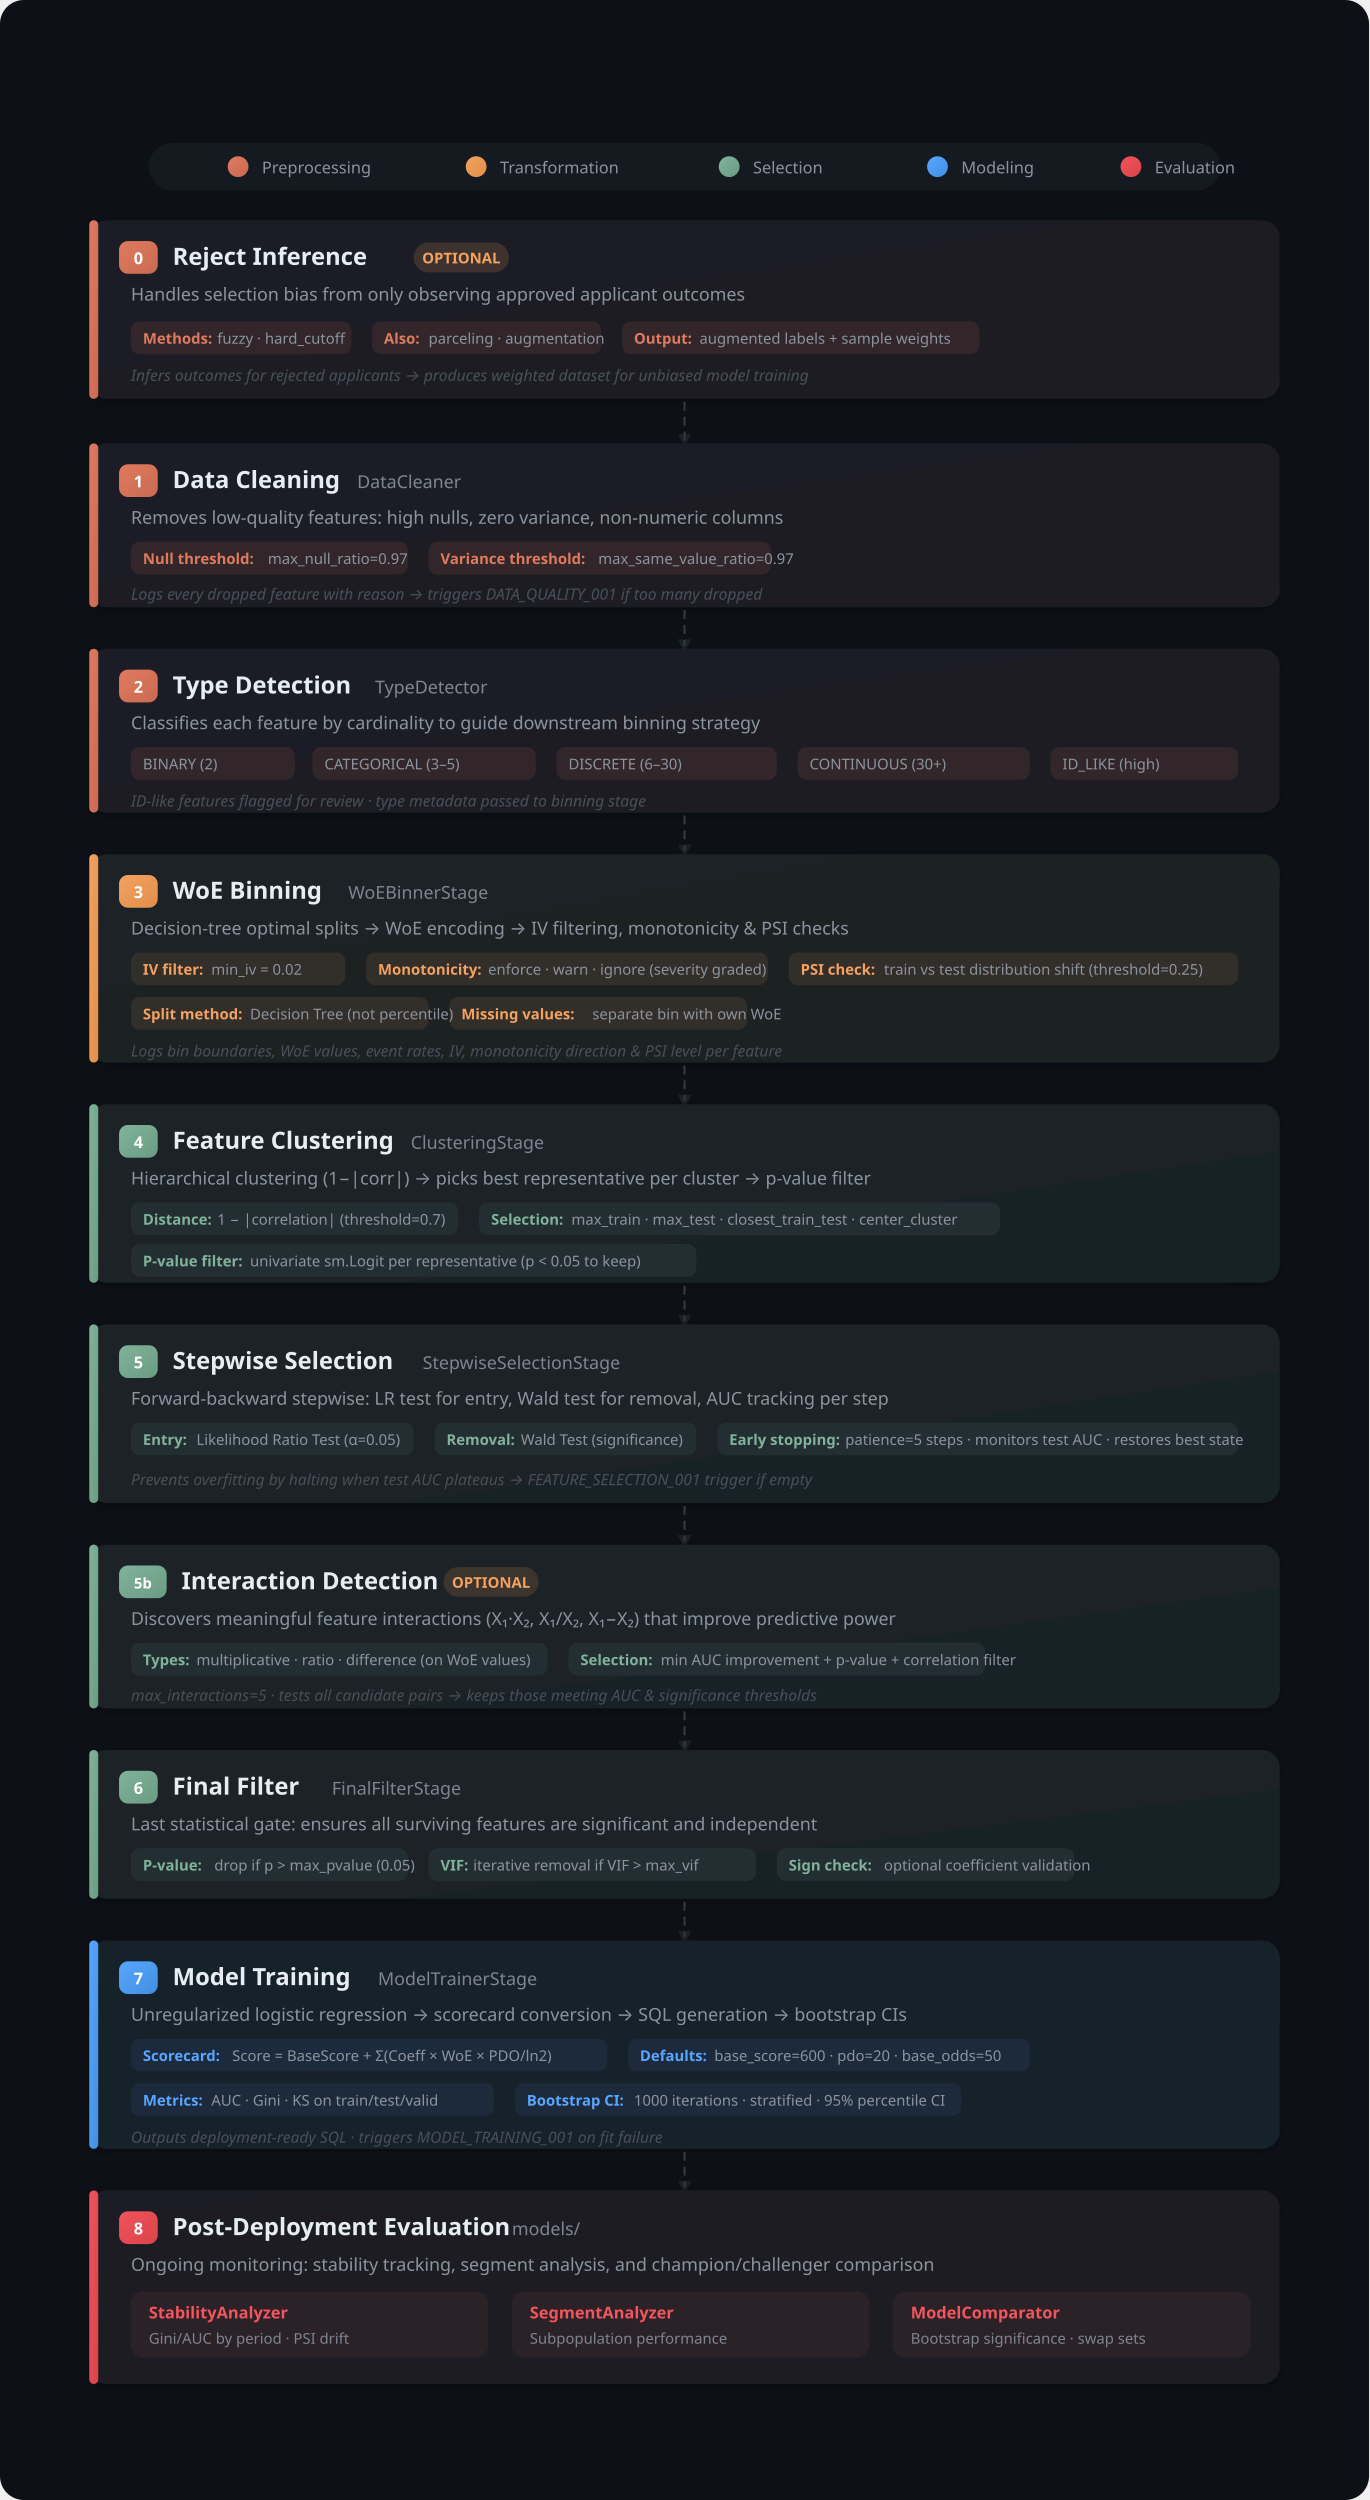
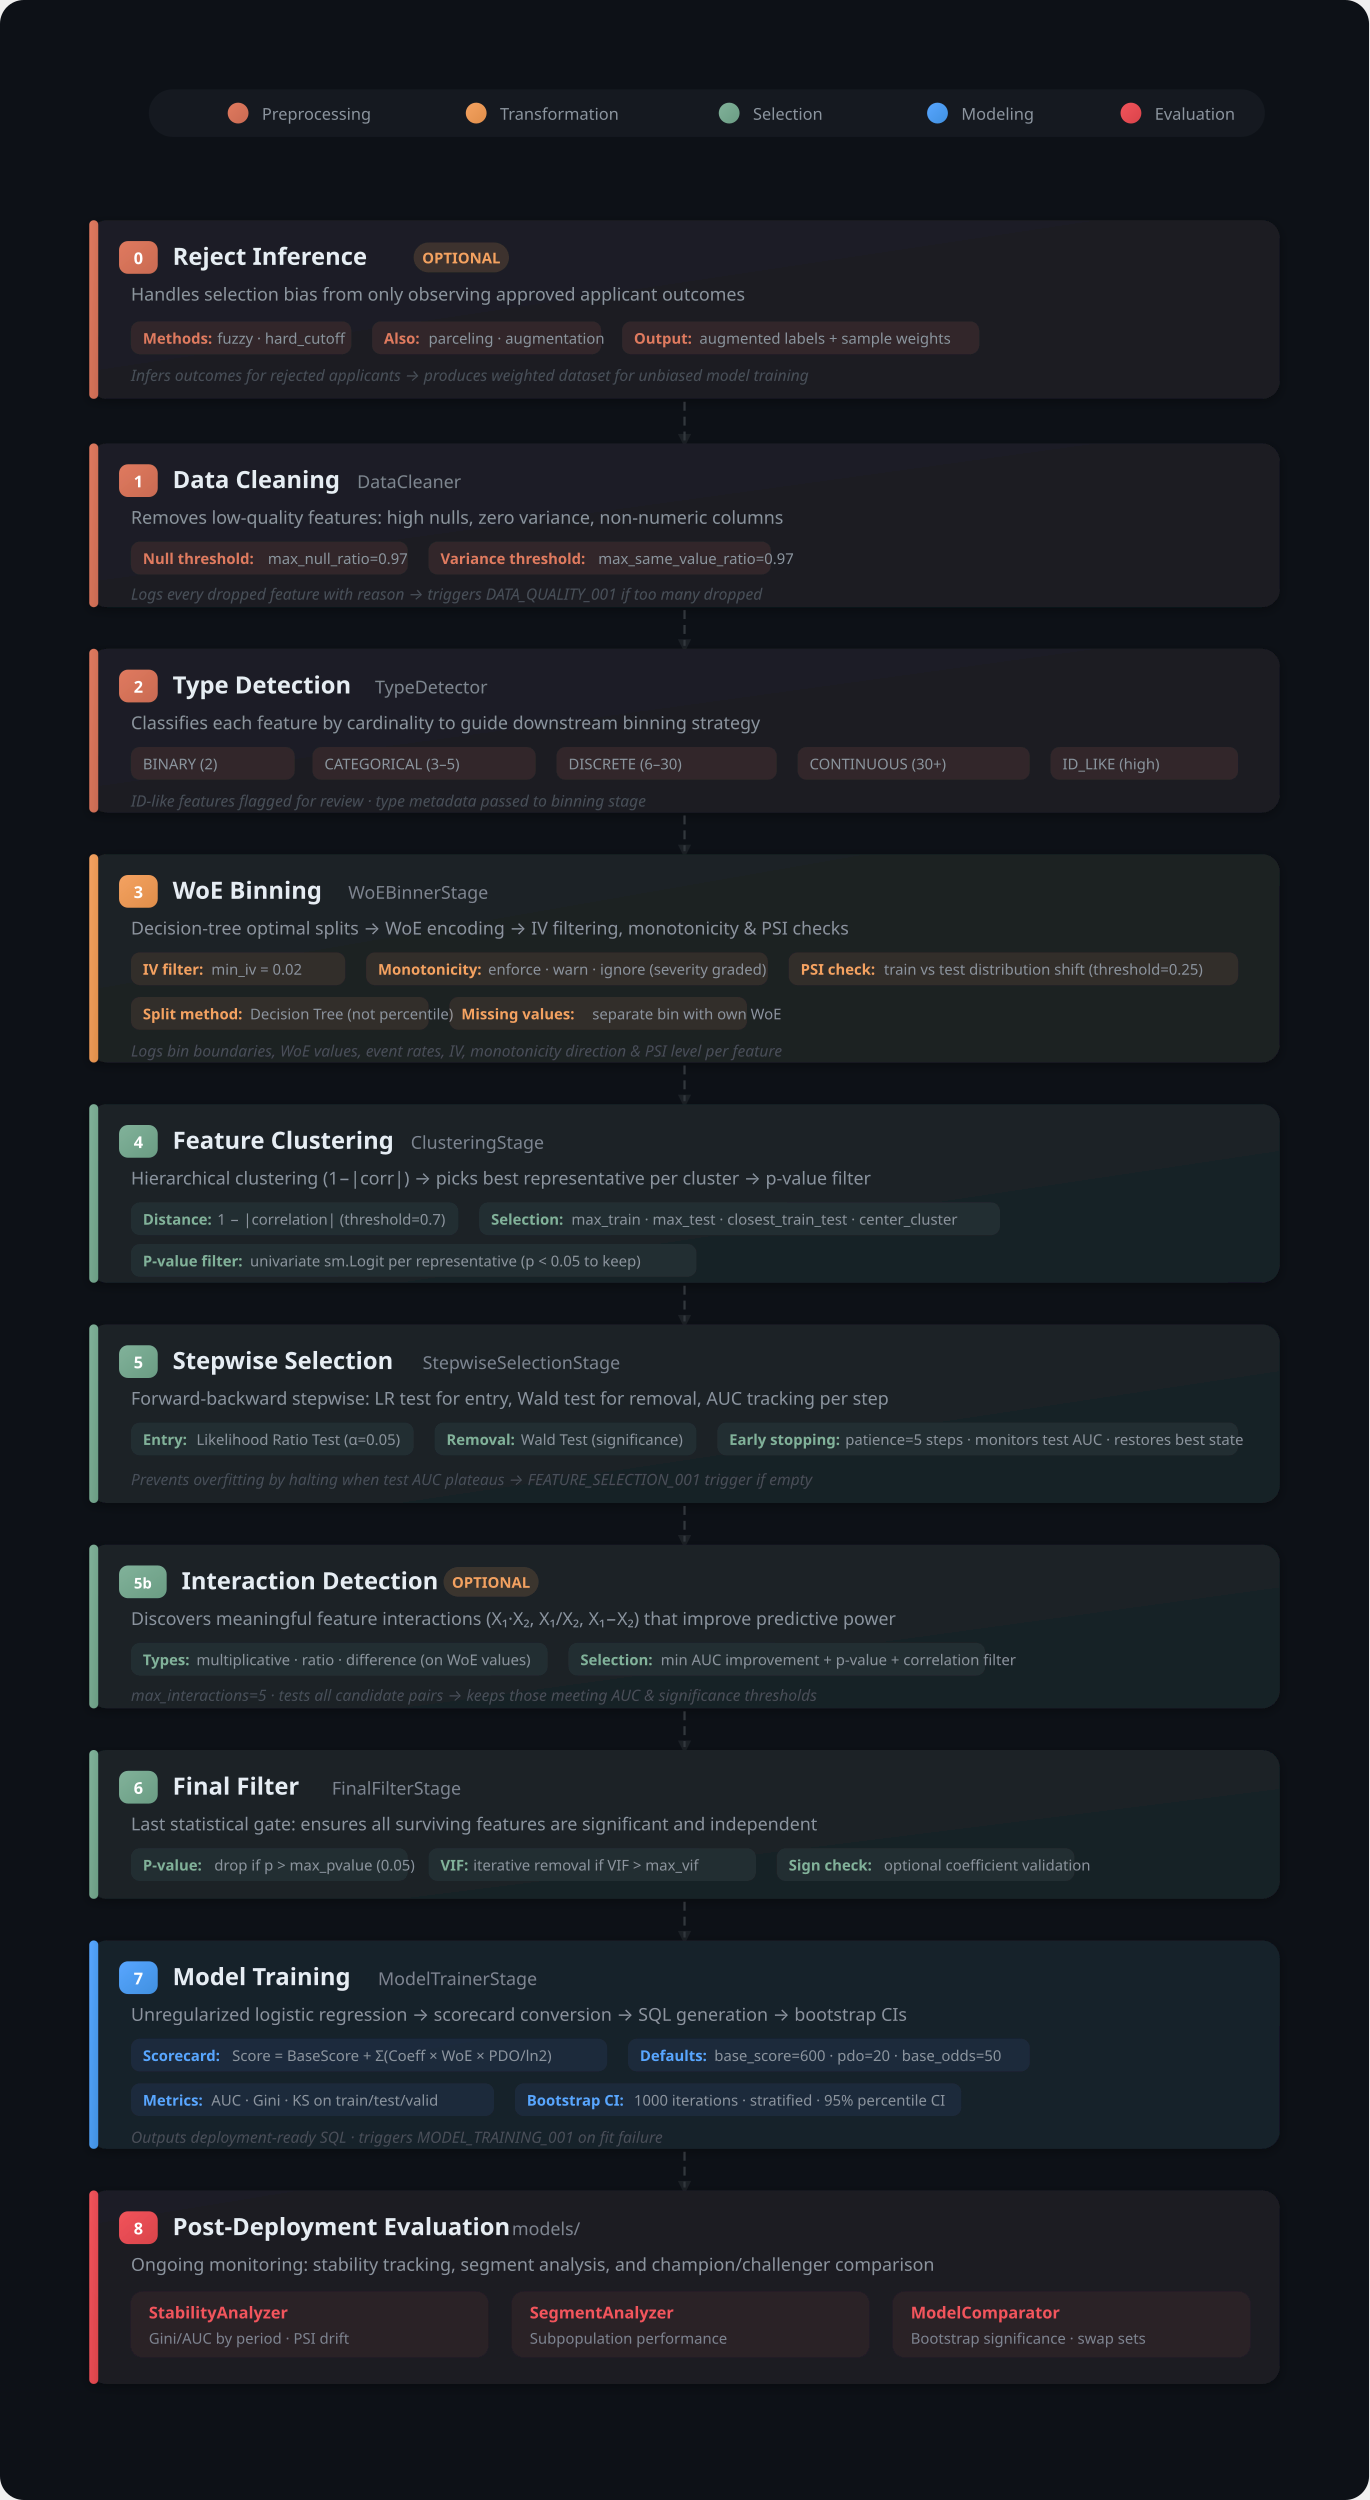
<svg xmlns="http://www.w3.org/2000/svg" viewBox="0 0 920 1680" font-family="'Segoe UI', system-ui, -apple-system, sans-serif">
  <defs>
    <filter id="shadow" x="-4%" y="-4%" width="108%" height="112%">
      <feDropShadow dx="0" dy="2" stdDeviation="4" flood-color="#000000" flood-opacity="0.35" />
    </filter>
    <linearGradient id="prepGrad" x1="0" y1="0" x2="1" y2="1">
      <stop offset="0%" stop-color="#E07A5F" />
      <stop offset="100%" stop-color="#C96A52" />
    </linearGradient>
    <linearGradient id="transGrad" x1="0" y1="0" x2="1" y2="1">
      <stop offset="0%" stop-color="#F4A261" />
      <stop offset="100%" stop-color="#E08E4A" />
    </linearGradient>
    <linearGradient id="selGrad" x1="0" y1="0" x2="1" y2="1">
      <stop offset="0%" stop-color="#81B29A" />
      <stop offset="100%" stop-color="#6A9C83" />
    </linearGradient>
    <linearGradient id="modGrad" x1="0" y1="0" x2="1" y2="1">
      <stop offset="0%" stop-color="#58a6ff" />
      <stop offset="100%" stop-color="#4090e0" />
    </linearGradient>
    <linearGradient id="evalGrad" x1="0" y1="0" x2="1" y2="1">
      <stop offset="0%" stop-color="#F2545B" />
      <stop offset="100%" stop-color="#D9434A" />
    </linearGradient>
    <marker id="arrow" viewBox="0 0 10 10" refX="5" refY="5" markerWidth="6" markerHeight="6" orient="auto-start-reverse">
      <path d="M 0 0 L 10 5 L 0 10 z" fill="#c9d1d9" opacity="0.4" />
    </marker>
  </defs>
  <rect width="920" height="1680" rx="16" fill="#0d1117" />
-   <g transform="translate(100, 96)">
-     <rect x="0" y="0" width="720" height="32" rx="16" fill="#161b22" opacity="0.8" />
+   <g transform="translate(100, 60)">
+     <rect x="0" y="0" width="750" height="32" rx="16" fill="#161b22" opacity="0.8" />
    <circle cx="60" cy="16" r="7" fill="url(#prepGrad)" />
    <text x="76" y="20.5" font-size="11" fill="#8b949e">Preprocessing</text>
    <circle cx="220" cy="16" r="7" fill="url(#transGrad)" />
    <text x="236" y="20.5" font-size="11" fill="#8b949e">Transformation</text>
    <circle cx="390" cy="16" r="7" fill="url(#selGrad)" />
    <text x="406" y="20.5" font-size="11" fill="#8b949e">Selection</text>
    <circle cx="530" cy="16" r="7" fill="url(#modGrad)" />
    <text x="546" y="20.5" font-size="11" fill="#8b949e">Modeling</text>
    <circle cx="660" cy="16" r="7" fill="url(#evalGrad)" />
    <text x="676" y="20.5" font-size="11" fill="#8b949e">Evaluation</text>
  </g>
  <g transform="translate(60, 148)" filter="url(#shadow)">
    <rect width="800" height="120" rx="12" fill="#161b22" />
    <rect width="800" height="120" rx="12" fill="url(#prepGrad)" opacity="0.04" />
    <rect width="6" height="120" rx="3" fill="url(#prepGrad)" />
    <rect x="20" y="14" width="26" height="22" rx="6" fill="url(#prepGrad)" />
    <text x="33" y="29.5" text-anchor="middle" font-size="11" font-weight="700" fill="white">0</text>
    <text x="56" y="30" font-size="16" font-weight="700" fill="#e6edf3">Reject Inference</text>
    <rect x="218" y="15" width="64" height="20" rx="10" fill="#F4A261" opacity="0.15" />
    <text x="250" y="29" text-anchor="middle" font-size="10" font-weight="600" fill="#F4A261">OPTIONAL</text>
    <text x="28" y="54" font-size="12" fill="#8b949e">Handles selection bias from only observing approved applicant outcomes</text>
    <g transform="translate(28, 68)">
      <rect width="148" height="22" rx="6" fill="#E07A5F" opacity="0.10" />
      <text x="8" y="15" font-size="10" fill="#E07A5F" font-weight="600">Methods:</text>
      <text x="58" y="15" font-size="10" fill="#8b949e">fuzzy · hard_cutoff</text>
    </g>
    <g transform="translate(190, 68)">
      <rect width="154" height="22" rx="6" fill="#E07A5F" opacity="0.10" />
      <text x="8" y="15" font-size="10" fill="#E07A5F" font-weight="600">Also:</text>
      <text x="38" y="15" font-size="10" fill="#8b949e">parceling · augmentation</text>
    </g>
    <g transform="translate(358, 68)">
      <rect width="240" height="22" rx="6" fill="#E07A5F" opacity="0.10" />
      <text x="8" y="15" font-size="10" fill="#E07A5F" font-weight="600">Output:</text>
      <text x="52" y="15" font-size="10" fill="#8b949e">augmented labels + sample weights</text>
    </g>
    <text x="28" y="108" font-size="10.5" fill="#484f58" font-style="italic">Infers outcomes for rejected applicants → produces weighted dataset for unbiased model training</text>
  </g>
  <line x1="460" y1="270" x2="460" y2="296" stroke="#c9d1d9" stroke-width="1.5" stroke-dasharray="6,4" opacity="0.2" marker-end="url(#arrow)" />
  <g transform="translate(60, 298)" filter="url(#shadow)">
    <rect width="800" height="110" rx="12" fill="#161b22" />
    <rect width="800" height="110" rx="12" fill="url(#prepGrad)" opacity="0.04" />
    <rect width="6" height="110" rx="3" fill="url(#prepGrad)" />
    <rect x="20" y="14" width="26" height="22" rx="6" fill="url(#prepGrad)" />
    <text x="33" y="29.5" text-anchor="middle" font-size="11" font-weight="700" fill="white">1</text>
    <text x="56" y="30" font-size="16" font-weight="700" fill="#e6edf3">Data Cleaning</text>
    <text x="180" y="30" font-size="12" fill="#7d8590">DataCleaner</text>
    <text x="28" y="54" font-size="12" fill="#8b949e">Removes low-quality features: high nulls, zero variance, non-numeric columns</text>
    <g transform="translate(28, 66)">
      <rect width="186" height="22" rx="6" fill="#E07A5F" opacity="0.10" />
      <text x="8" y="15" font-size="10" fill="#E07A5F" font-weight="600">Null threshold:</text>
      <text x="92" y="15" font-size="10" fill="#8b949e">max_null_ratio=0.97</text>
    </g>
    <g transform="translate(228, 66)">
      <rect width="230" height="22" rx="6" fill="#E07A5F" opacity="0.10" />
      <text x="8" y="15" font-size="10" fill="#E07A5F" font-weight="600">Variance threshold:</text>
      <text x="114" y="15" font-size="10" fill="#8b949e">max_same_value_ratio=0.97</text>
    </g>
    <text x="28" y="105" font-size="10.5" fill="#484f58" font-style="italic">Logs every dropped feature with reason → triggers DATA_QUALITY_001 if too many dropped</text>
  </g>
  <line x1="460" y1="410" x2="460" y2="434" stroke="#c9d1d9" stroke-width="1.5" stroke-dasharray="6,4" opacity="0.2" marker-end="url(#arrow)" />
  <g transform="translate(60, 436)" filter="url(#shadow)">
    <rect width="800" height="110" rx="12" fill="#161b22" />
    <rect width="800" height="110" rx="12" fill="url(#prepGrad)" opacity="0.04" />
    <rect width="6" height="110" rx="3" fill="url(#prepGrad)" />
    <rect x="20" y="14" width="26" height="22" rx="6" fill="url(#prepGrad)" />
    <text x="33" y="29.5" text-anchor="middle" font-size="11" font-weight="700" fill="white">2</text>
    <text x="56" y="30" font-size="16" font-weight="700" fill="#e6edf3">Type Detection</text>
    <text x="192" y="30" font-size="12" fill="#7d8590">TypeDetector</text>
    <text x="28" y="54" font-size="12" fill="#8b949e">Classifies each feature by cardinality to guide downstream binning strategy</text>
    <g transform="translate(28, 66)">
      <rect width="110" height="22" rx="6" fill="#E07A5F" opacity="0.10" />
      <text x="8" y="15" font-size="10" fill="#8b949e"> BINARY (2)</text>
    </g>
    <g transform="translate(150, 66)">
      <rect width="150" height="22" rx="6" fill="#E07A5F" opacity="0.10" />
      <text x="8" y="15" font-size="10" fill="#8b949e"> CATEGORICAL (3–5)</text>
    </g>
    <g transform="translate(314, 66)">
      <rect width="148" height="22" rx="6" fill="#E07A5F" opacity="0.10" />
      <text x="8" y="15" font-size="10" fill="#8b949e"> DISCRETE (6–30)</text>
    </g>
    <g transform="translate(476, 66)">
      <rect width="156" height="22" rx="6" fill="#E07A5F" opacity="0.10" />
      <text x="8" y="15" font-size="10" fill="#8b949e"> CONTINUOUS (30+)</text>
    </g>
    <g transform="translate(646, 66)">
      <rect width="126" height="22" rx="6" fill="#E07A5F" opacity="0.10" />
      <text x="8" y="15" font-size="10" fill="#8b949e"> ID_LIKE (high)</text>
    </g>
    <text x="28" y="106" font-size="10.5" fill="#484f58" font-style="italic">ID-like features flagged for review · type metadata passed to binning stage</text>
  </g>
  <line x1="460" y1="548" x2="460" y2="572" stroke="#c9d1d9" stroke-width="1.5" stroke-dasharray="6,4" opacity="0.2" marker-end="url(#arrow)" />
  <g transform="translate(60, 574)" filter="url(#shadow)">
    <rect width="800" height="140" rx="12" fill="#161b22" />
    <rect width="800" height="140" rx="12" fill="url(#transGrad)" opacity="0.04" />
    <rect width="6" height="140" rx="3" fill="url(#transGrad)" />
    <rect x="20" y="14" width="26" height="22" rx="6" fill="url(#transGrad)" />
    <text x="33" y="29.5" text-anchor="middle" font-size="11" font-weight="700" fill="white">3</text>
    <text x="56" y="30" font-size="16" font-weight="700" fill="#e6edf3">WoE Binning</text>
    <text x="174" y="30" font-size="12" fill="#7d8590">WoEBinnerStage</text>
    <text x="28" y="54" font-size="12" fill="#8b949e">Decision-tree optimal splits → WoE encoding → IV filtering, monotonicity &amp; PSI checks</text>
    <g transform="translate(28, 66)">
      <rect width="144" height="22" rx="6" fill="#F4A261" opacity="0.10" />
      <text x="8" y="15" font-size="10" fill="#F4A261" font-weight="600">IV filter:</text>
      <text x="54" y="15" font-size="10" fill="#8b949e">min_iv = 0.02</text>
    </g>
    <g transform="translate(186, 66)">
      <rect width="270" height="22" rx="6" fill="#F4A261" opacity="0.10" />
      <text x="8" y="15" font-size="10" fill="#F4A261" font-weight="600">Monotonicity:</text>
      <text x="82" y="15" font-size="10" fill="#8b949e">enforce · warn · ignore  (severity graded)</text>
    </g>
    <g transform="translate(470, 66)">
      <rect width="302" height="22" rx="6" fill="#F4A261" opacity="0.10" />
      <text x="8" y="15" font-size="10" fill="#F4A261" font-weight="600">PSI check:</text>
      <text x="64" y="15" font-size="10" fill="#8b949e">train vs test distribution shift (threshold=0.25)</text>
    </g>
    <g transform="translate(28, 96)">
      <rect width="200" height="22" rx="6" fill="#F4A261" opacity="0.10" />
      <text x="8" y="15" font-size="10" fill="#F4A261" font-weight="600">Split method:</text>
      <text x="80" y="15" font-size="10" fill="#8b949e">Decision Tree (not percentile)</text>
    </g>
    <g transform="translate(242, 96)">
      <rect width="200" height="22" rx="6" fill="#F4A261" opacity="0.10" />
      <text x="8" y="15" font-size="10" fill="#F4A261" font-weight="600">Missing values:</text>
      <text x="96" y="15" font-size="10" fill="#8b949e">separate bin with own WoE</text>
    </g>
    <text x="28" y="136" font-size="10.5" fill="#484f58" font-style="italic">Logs bin boundaries, WoE values, event rates, IV, monotonicity direction &amp; PSI level per feature</text>
  </g>
  <line x1="460" y1="716" x2="460" y2="740" stroke="#c9d1d9" stroke-width="1.5" stroke-dasharray="6,4" opacity="0.2" marker-end="url(#arrow)" />
  <g transform="translate(60, 742)" filter="url(#shadow)">
    <rect width="800" height="120" rx="12" fill="#161b22" />
    <rect width="800" height="120" rx="12" fill="url(#selGrad)" opacity="0.04" />
    <rect width="6" height="120" rx="3" fill="url(#selGrad)" />
    <rect x="20" y="14" width="26" height="22" rx="6" fill="url(#selGrad)" />
    <text x="33" y="29.5" text-anchor="middle" font-size="11" font-weight="700" fill="white">4</text>
    <text x="56" y="30" font-size="16" font-weight="700" fill="#e6edf3">Feature Clustering</text>
    <text x="216" y="30" font-size="12" fill="#7d8590">ClusteringStage</text>
    <text x="28" y="54" font-size="12" fill="#8b949e">Hierarchical clustering (1−|corr|) → picks best representative per cluster → p-value filter</text>
    <g transform="translate(28, 66)">
      <rect width="220" height="22" rx="6" fill="#81B29A" opacity="0.10" />
      <text x="8" y="15" font-size="10" fill="#81B29A" font-weight="600">Distance:</text>
      <text x="58" y="15" font-size="10" fill="#8b949e">1 − |correlation|  (threshold=0.7)</text>
    </g>
    <g transform="translate(262, 66)">
      <rect width="350" height="22" rx="6" fill="#81B29A" opacity="0.10" />
      <text x="8" y="15" font-size="10" fill="#81B29A" font-weight="600">Selection:</text>
      <text x="62" y="15" font-size="10" fill="#8b949e">max_train · max_test · closest_train_test · center_cluster</text>
    </g>
    <g transform="translate(28, 94)">
      <rect width="380" height="22" rx="6" fill="#81B29A" opacity="0.10" />
      <text x="8" y="15" font-size="10" fill="#81B29A" font-weight="600">P-value filter:</text>
      <text x="80" y="15" font-size="10" fill="#8b949e">univariate sm.Logit per representative (p &lt; 0.05 to keep)</text>
    </g>
  </g>
  <line x1="460" y1="864" x2="460" y2="888" stroke="#c9d1d9" stroke-width="1.5" stroke-dasharray="6,4" opacity="0.2" marker-end="url(#arrow)" />
  <g transform="translate(60, 890)" filter="url(#shadow)">
    <rect width="800" height="120" rx="12" fill="#161b22" />
    <rect width="800" height="120" rx="12" fill="url(#selGrad)" opacity="0.04" />
    <rect width="6" height="120" rx="3" fill="url(#selGrad)" />
    <rect x="20" y="14" width="26" height="22" rx="6" fill="url(#selGrad)" />
    <text x="33" y="29.5" text-anchor="middle" font-size="11" font-weight="700" fill="white">5</text>
    <text x="56" y="30" font-size="16" font-weight="700" fill="#e6edf3">Stepwise Selection</text>
    <text x="224" y="30" font-size="12" fill="#7d8590">StepwiseSelectionStage</text>
    <text x="28" y="54" font-size="12" fill="#8b949e">Forward-backward stepwise: LR test for entry, Wald test for removal, AUC tracking per step</text>
    <g transform="translate(28, 66)">
      <rect width="190" height="22" rx="6" fill="#81B29A" opacity="0.10" />
      <text x="8" y="15" font-size="10" fill="#81B29A" font-weight="600">Entry:</text>
      <text x="44" y="15" font-size="10" fill="#8b949e">Likelihood Ratio Test (α=0.05)</text>
    </g>
    <g transform="translate(232, 66)">
      <rect width="176" height="22" rx="6" fill="#81B29A" opacity="0.10" />
      <text x="8" y="15" font-size="10" fill="#81B29A" font-weight="600">Removal:</text>
      <text x="58" y="15" font-size="10" fill="#8b949e">Wald Test (significance)</text>
    </g>
    <g transform="translate(422, 66)">
      <rect width="350" height="22" rx="6" fill="#81B29A" opacity="0.10" />
      <text x="8" y="15" font-size="10" fill="#81B29A" font-weight="600">Early stopping:</text>
      <text x="86" y="15" font-size="10" fill="#8b949e">patience=5 steps · monitors test AUC · restores best state</text>
    </g>
    <text x="28" y="108" font-size="10.5" fill="#484f58" font-style="italic">Prevents overfitting by halting when test AUC plateaus → FEATURE_SELECTION_001 trigger if empty</text>
  </g>
  <line x1="460" y1="1012" x2="460" y2="1036" stroke="#c9d1d9" stroke-width="1.5" stroke-dasharray="6,4" opacity="0.2" marker-end="url(#arrow)" />
  <g transform="translate(60, 1038)" filter="url(#shadow)">
    <rect width="800" height="110" rx="12" fill="#161b22" />
    <rect width="800" height="110" rx="12" fill="url(#selGrad)" opacity="0.04" />
    <rect width="6" height="110" rx="3" fill="url(#selGrad)" />
    <rect x="20" y="14" width="32" height="22" rx="6" fill="url(#selGrad)" />
    <text x="36" y="29.5" text-anchor="middle" font-size="10" font-weight="700" fill="white">5b</text>
    <text x="62" y="30" font-size="16" font-weight="700" fill="#e6edf3">Interaction Detection</text>
    <rect x="238" y="15" width="64" height="20" rx="10" fill="#F4A261" opacity="0.15" />
    <text x="270" y="29" text-anchor="middle" font-size="10" font-weight="600" fill="#F4A261">OPTIONAL</text>
    <text x="28" y="54" font-size="12" fill="#8b949e">Discovers meaningful feature interactions (X₁·X₂, X₁/X₂, X₁−X₂) that improve predictive power</text>
    <g transform="translate(28, 66)">
      <rect width="280" height="22" rx="6" fill="#81B29A" opacity="0.10" />
      <text x="8" y="15" font-size="10" fill="#81B29A" font-weight="600">Types:</text>
      <text x="44" y="15" font-size="10" fill="#8b949e">multiplicative · ratio · difference (on WoE values)</text>
    </g>
    <g transform="translate(322, 66)">
      <rect width="280" height="22" rx="6" fill="#81B29A" opacity="0.10" />
      <text x="8" y="15" font-size="10" fill="#81B29A" font-weight="600">Selection:</text>
      <text x="62" y="15" font-size="10" fill="#8b949e">min AUC improvement + p-value + correlation filter</text>
    </g>
    <text x="28" y="105" font-size="10.5" fill="#484f58" font-style="italic">max_interactions=5 · tests all candidate pairs → keeps those meeting AUC &amp; significance thresholds</text>
  </g>
  <line x1="460" y1="1150" x2="460" y2="1174" stroke="#c9d1d9" stroke-width="1.5" stroke-dasharray="6,4" opacity="0.2" marker-end="url(#arrow)" />
  <g transform="translate(60, 1176)" filter="url(#shadow)">
    <rect width="800" height="100" rx="12" fill="#161b22" />
    <rect width="800" height="100" rx="12" fill="url(#selGrad)" opacity="0.04" />
    <rect width="6" height="100" rx="3" fill="url(#selGrad)" />
    <rect x="20" y="14" width="26" height="22" rx="6" fill="url(#selGrad)" />
    <text x="33" y="29.5" text-anchor="middle" font-size="11" font-weight="700" fill="white">6</text>
    <text x="56" y="30" font-size="16" font-weight="700" fill="#e6edf3">Final Filter</text>
    <text x="163" y="30" font-size="12" fill="#7d8590">FinalFilterStage</text>
    <text x="28" y="54" font-size="12" fill="#8b949e">Last statistical gate: ensures all surviving features are significant and independent</text>
    <g transform="translate(28, 66)">
      <rect width="186" height="22" rx="6" fill="#81B29A" opacity="0.10" />
      <text x="8" y="15" font-size="10" fill="#81B29A" font-weight="600">P-value:</text>
      <text x="56" y="15" font-size="10" fill="#8b949e">drop if p &gt; max_pvalue (0.05)</text>
    </g>
    <g transform="translate(228, 66)">
      <rect width="220" height="22" rx="6" fill="#81B29A" opacity="0.10" />
      <text x="8" y="15" font-size="10" fill="#81B29A" font-weight="600">VIF:</text>
      <text x="30" y="15" font-size="10" fill="#8b949e">iterative removal if VIF &gt; max_vif</text>
    </g>
    <g transform="translate(462, 66)">
      <rect width="200" height="22" rx="6" fill="#81B29A" opacity="0.10" />
      <text x="8" y="15" font-size="10" fill="#81B29A" font-weight="600">Sign check:</text>
      <text x="72" y="15" font-size="10" fill="#8b949e">optional coefficient validation</text>
    </g>
  </g>
  <line x1="460" y1="1278" x2="460" y2="1302" stroke="#c9d1d9" stroke-width="1.5" stroke-dasharray="6,4" opacity="0.2" marker-end="url(#arrow)" />
  <g transform="translate(60, 1304)" filter="url(#shadow)">
    <rect width="800" height="140" rx="12" fill="#161b22" />
    <rect width="800" height="140" rx="12" fill="url(#modGrad)" opacity="0.04" />
    <rect width="6" height="140" rx="3" fill="url(#modGrad)" />
    <rect x="20" y="14" width="26" height="22" rx="6" fill="url(#modGrad)" />
    <text x="33" y="29.5" text-anchor="middle" font-size="11" font-weight="700" fill="white">7</text>
    <text x="56" y="30" font-size="16" font-weight="700" fill="#e6edf3">Model Training</text>
    <text x="194" y="30" font-size="12" fill="#7d8590">ModelTrainerStage</text>
    <text x="28" y="54" font-size="12" fill="#8b949e">Unregularized logistic regression → scorecard conversion → SQL generation → bootstrap CIs</text>
    <g transform="translate(28, 66)">
      <rect width="320" height="22" rx="6" fill="#58a6ff" opacity="0.08" />
      <text x="8" y="15" font-size="10" fill="#58a6ff" font-weight="600">Scorecard:</text>
      <text x="68" y="15" font-size="10" fill="#8b949e">Score = BaseScore + Σ(Coeff × WoE × PDO/ln2)</text>
    </g>
    <g transform="translate(362, 66)">
      <rect width="270" height="22" rx="6" fill="#58a6ff" opacity="0.08" />
      <text x="8" y="15" font-size="10" fill="#58a6ff" font-weight="600">Defaults:</text>
      <text x="58" y="15" font-size="10" fill="#8b949e">base_score=600 · pdo=20 · base_odds=50</text>
    </g>
    <g transform="translate(28, 96)">
      <rect width="244" height="22" rx="6" fill="#58a6ff" opacity="0.08" />
      <text x="8" y="15" font-size="10" fill="#58a6ff" font-weight="600">Metrics:</text>
      <text x="54" y="15" font-size="10" fill="#8b949e">AUC · Gini · KS on train/test/valid</text>
    </g>
    <g transform="translate(286, 96)">
      <rect width="300" height="22" rx="6" fill="#58a6ff" opacity="0.08" />
      <text x="8" y="15" font-size="10" fill="#58a6ff" font-weight="600">Bootstrap CI:</text>
      <text x="80" y="15" font-size="10" fill="#8b949e">1000 iterations · stratified · 95% percentile CI</text>
    </g>
    <text x="28" y="136" font-size="10.5" fill="#484f58" font-style="italic">Outputs deployment-ready SQL · triggers MODEL_TRAINING_001 on fit failure</text>
  </g>
  <line x1="460" y1="1446" x2="460" y2="1470" stroke="#c9d1d9" stroke-width="1.5" stroke-dasharray="6,4" opacity="0.2" marker-end="url(#arrow)" />
  <g transform="translate(60, 1472)" filter="url(#shadow)">
    <rect width="800" height="130" rx="12" fill="#161b22" />
    <rect width="800" height="130" rx="12" fill="url(#evalGrad)" opacity="0.04" />
    <rect width="6" height="130" rx="3" fill="url(#evalGrad)" />
    <rect x="20" y="14" width="26" height="22" rx="6" fill="url(#evalGrad)" />
    <text x="33" y="29.5" text-anchor="middle" font-size="11" font-weight="700" fill="white">8</text>
    <text x="56" y="30" font-size="16" font-weight="700" fill="#e6edf3">Post-Deployment Evaluation</text>
    <text x="284" y="30" font-size="12" fill="#7d8590">models/</text>
    <text x="28" y="54" font-size="12" fill="#8b949e">Ongoing monitoring: stability tracking, segment analysis, and champion/challenger comparison</text>
    <g transform="translate(28, 68)">
      <rect width="240" height="44" rx="8" fill="#F2545B" opacity="0.07" stroke="#F2545B" stroke-opacity="0.2" stroke-width="1" />
      <text x="12" y="18" font-size="11" font-weight="600" fill="#F2545B">StabilityAnalyzer</text>
      <text x="12" y="35" font-size="10" fill="#7d8590">Gini/AUC by period · PSI drift</text>
    </g>
    <g transform="translate(284, 68)">
      <rect width="240" height="44" rx="8" fill="#F2545B" opacity="0.07" stroke="#F2545B" stroke-opacity="0.2" stroke-width="1" />
      <text x="12" y="18" font-size="11" font-weight="600" fill="#F2545B">SegmentAnalyzer</text>
      <text x="12" y="35" font-size="10" fill="#7d8590">Subpopulation performance</text>
    </g>
    <g transform="translate(540, 68)">
      <rect width="240" height="44" rx="8" fill="#F2545B" opacity="0.07" stroke="#F2545B" stroke-opacity="0.2" stroke-width="1" />
      <text x="12" y="18" font-size="11" font-weight="600" fill="#F2545B">ModelComparator</text>
      <text x="12" y="35" font-size="10" fill="#7d8590">Bootstrap significance · swap sets</text>
    </g>
  </g>
</svg>
